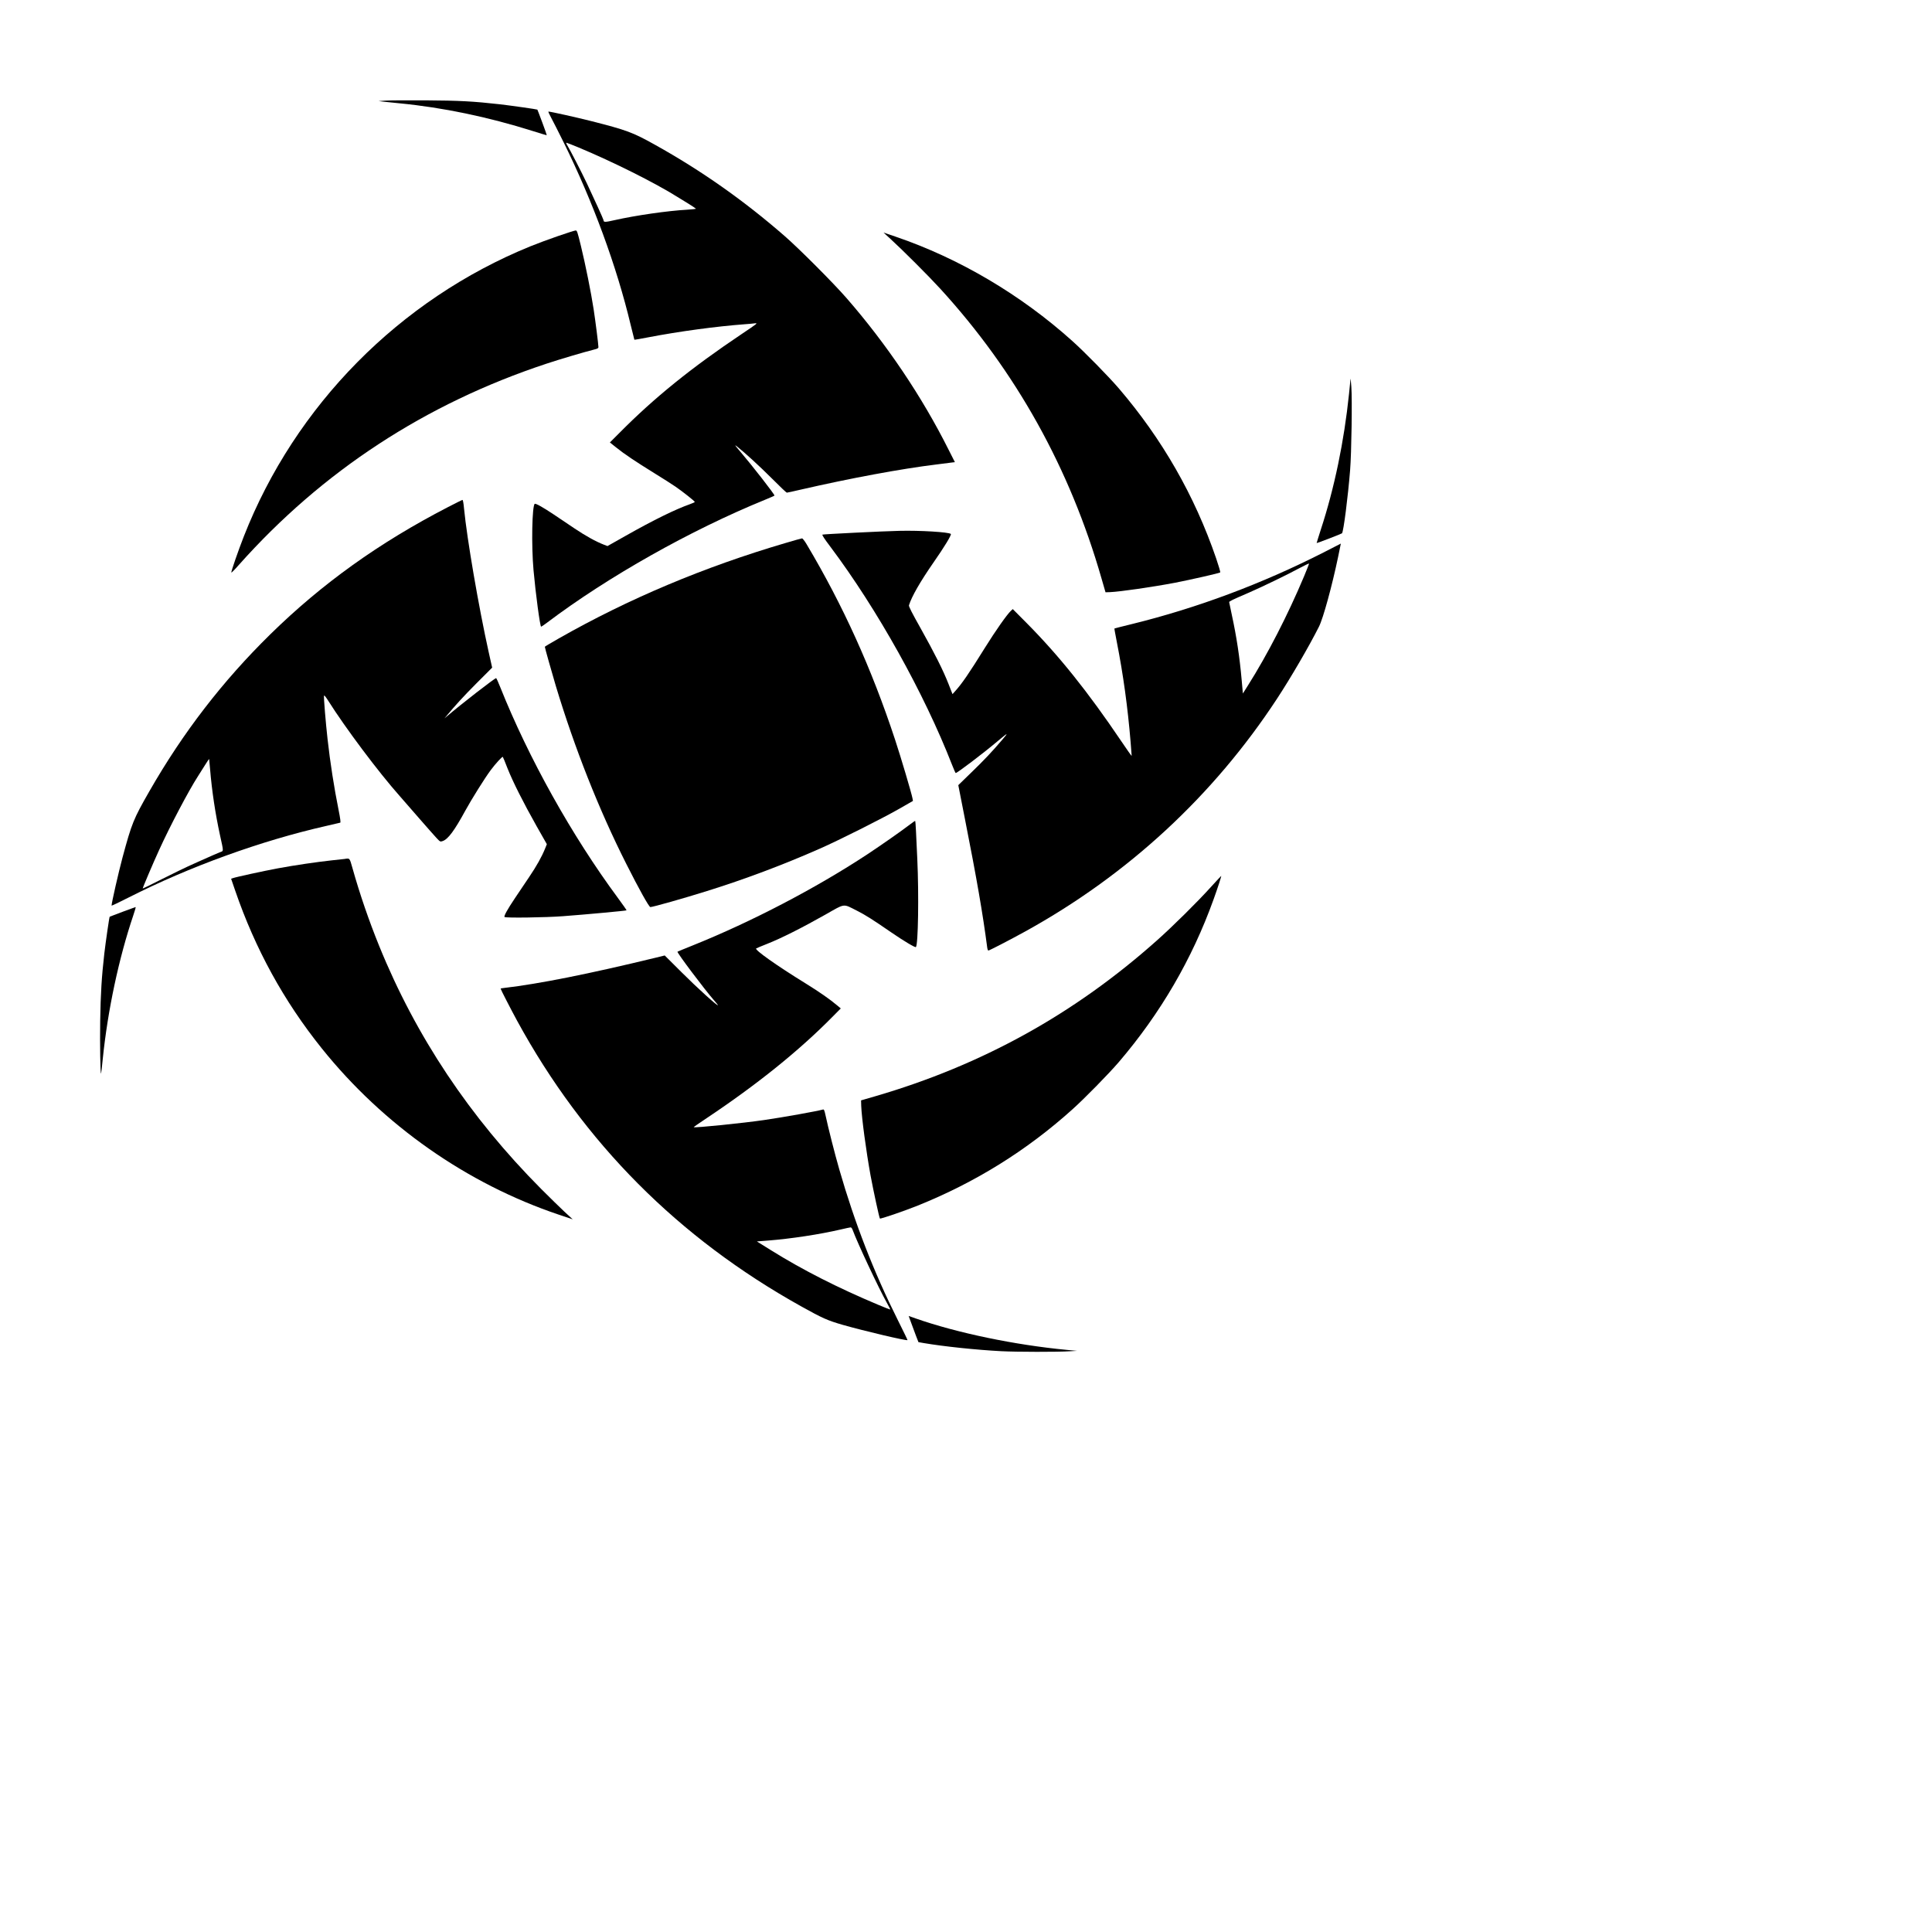
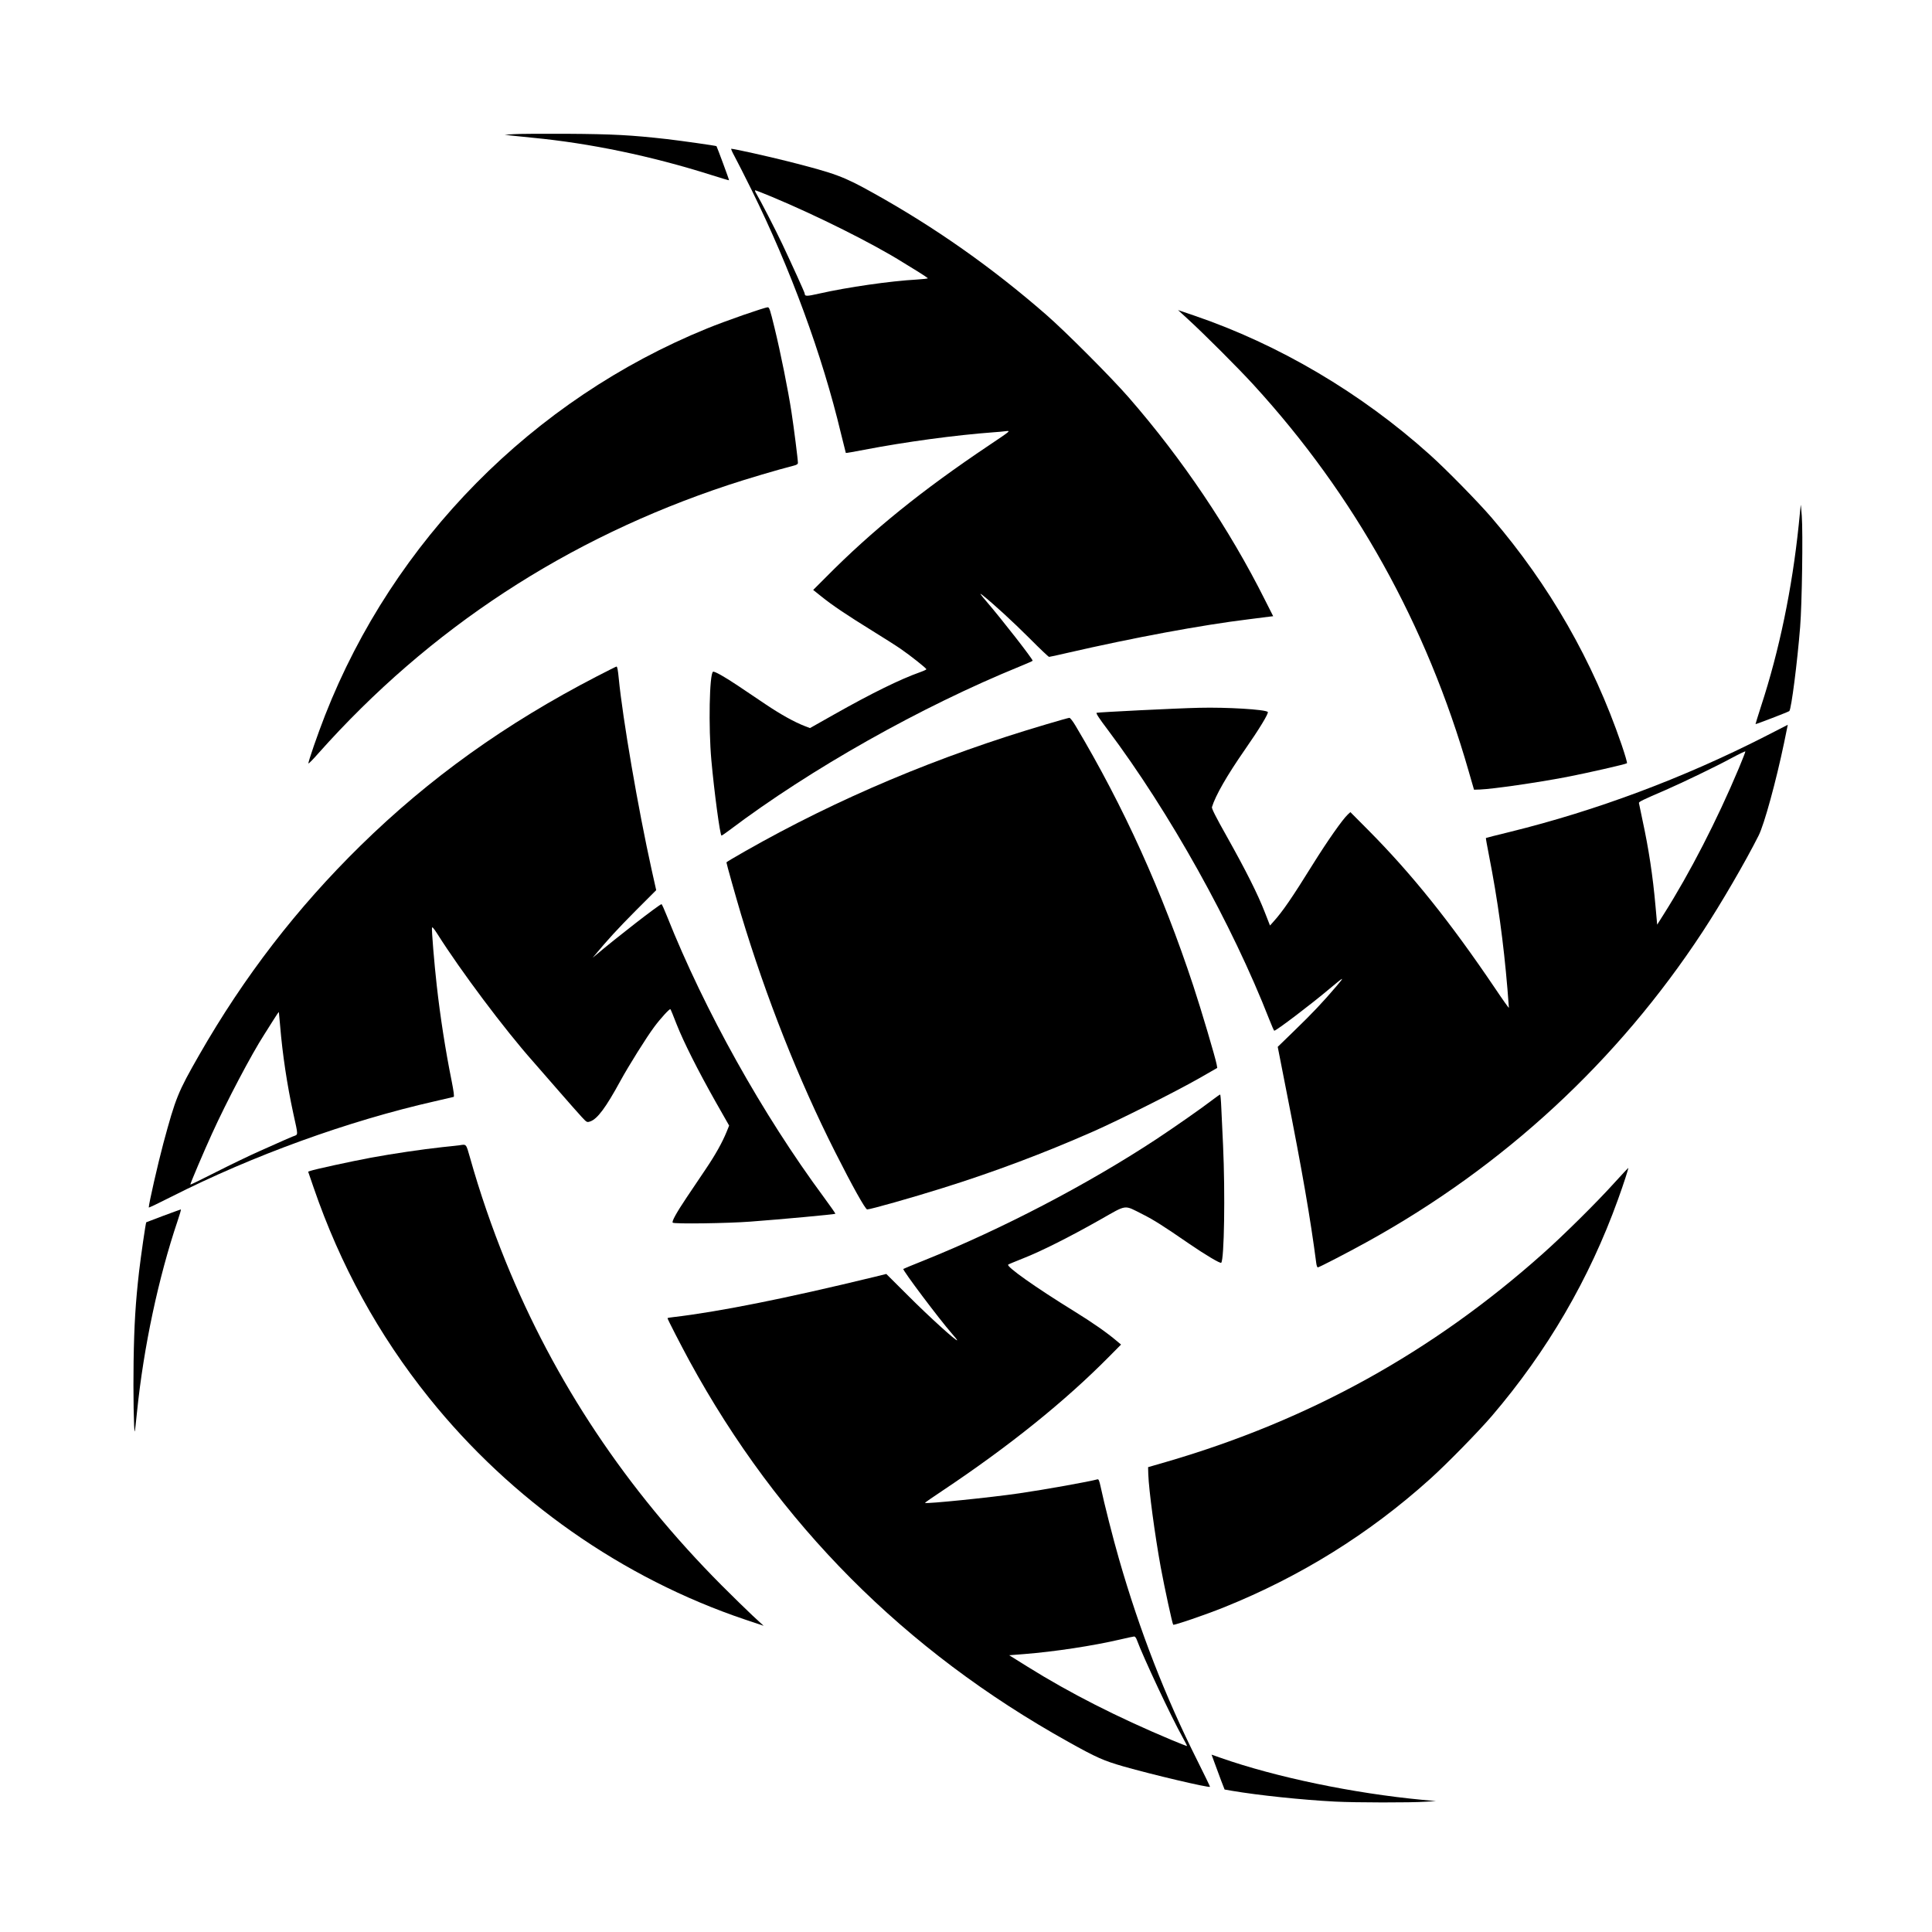
- <svg xmlns="http://www.w3.org/2000/svg" version="1.0" width="2000pt" height="2000pt" preserveAspectRatio="xMidYMid meet">
+ <svg xmlns="http://www.w3.org/2000/svg" version="1.0" width="100%" viewBox="0 0 2000 2000" preserveAspectRatio="xMidYMid meet">
  <g transform="translate(0,2000) scale(0.1,-0.1)" fill="#000000" stroke="none">
    <path d="M5315 18611 l-90 -6 65 -8 c36 -4 137 -14 225 -23 594 -57 1226 -189 1840 -383 104 -33 191 -59 192 -57 3 3 -125 347 -130 353 -6 5 -359 55 -512 73 -374 42 -559 52 -1035 55 -256 1 -505 0 -555 -4z" />
    <path d="M7606 18378 c25 -46 103 -200 174 -343 404 -819 732 -1711 925 -2520 27 -110 50 -202 51 -204 2 -2 88 13 191 33 427 82 944 152 1338 181 44 3 103 8 130 12 49 5 48 4 -180 -149 -691 -463 -1206 -879 -1683 -1361 l-134 -134 84 -67 c112 -91 271 -197 528 -356 118 -73 251 -157 295 -188 98 -67 265 -200 265 -210 0 -4 -30 -18 -67 -31 -203 -72 -497 -216 -883 -434 l-255 -144 -50 19 c-111 43 -248 119 -405 224 -91 61 -221 148 -290 195 -139 93 -245 153 -259 145 -37 -23 -48 -572 -17 -916 29 -323 90 -780 105 -780 4 0 41 25 82 56 840 634 1981 1277 3006 1695 73 30 133 56 133 59 1 18 -311 418 -475 610 -69 80 -80 97 -48 72 113 -89 318 -277 490 -449 105 -106 197 -193 203 -193 6 0 91 18 188 41 687 158 1392 289 1877 348 94 12 189 24 212 27 l43 5 -86 170 c-367 733 -855 1458 -1409 2094 -182 209 -658 686 -856 858 -562 490 -1151 904 -1789 1259 -308 172 -389 202 -885 328 -198 50 -556 130 -585 130 -5 0 11 -37 36 -82z m381 -414 c470 -196 1051 -486 1363 -682 36 -22 107 -66 158 -97 51 -32 94 -61 97 -65 2 -4 -49 -10 -115 -14 -273 -15 -717 -79 -1009 -145 -133 -30 -150 -30 -151 1 0 10 -130 296 -231 510 -75 158 -226 451 -271 526 -11 17 -15 32 -10 32 6 0 82 -30 169 -66z" />
    <path d="M7700 16741 c-124 -43 -295 -106 -380 -141 -1804 -735 -3246 -2196 -3955 -4005 -75 -191 -177 -485 -172 -498 1 -5 48 42 103 105 1152 1294 2574 2225 4246 2778 180 60 517 160 676 200 29 7 42 16 42 28 0 36 -42 365 -66 522 -35 230 -114 622 -176 876 -47 193 -54 214 -72 213 -12 0 -122 -35 -246 -78z" />
    <path d="M12290 16703 c172 -157 530 -515 687 -687 1046 -1143 1791 -2481 2227 -4001 l55 -190 63 2 c139 6 588 71 893 129 217 42 617 133 627 143 5 4 -21 91 -56 194 -296 864 -745 1648 -1344 2347 -141 164 -471 501 -642 654 -711 639 -1562 1141 -2440 1440 l-165 56 95 -87z" />
    <path d="M18641 14772 c0 -7 -10 -101 -21 -209 -68 -655 -201 -1298 -390 -1875 -32 -100 -58 -183 -57 -184 4 -3 342 127 350 135 21 21 83 507 112 871 19 235 30 974 17 1150 -5 69 -10 119 -11 112z" />
    <path d="M6180 12999 c-946 -489 -1734 -1053 -2449 -1754 -659 -647 -1204 -1354 -1669 -2166 -221 -386 -243 -441 -371 -915 -56 -209 -151 -626 -151 -664 0 -4 105 46 233 111 844 428 1833 786 2730 989 100 23 187 43 193 45 8 2 1 56 -22 172 -62 307 -117 659 -153 983 -25 220 -54 572 -49 596 2 13 20 -8 57 -66 240 -380 694 -986 986 -1315 58 -66 184 -210 279 -320 96 -110 198 -226 228 -258 53 -57 54 -57 88 -46 75 26 162 144 312 419 84 154 272 455 351 560 65 88 160 191 167 183 4 -4 33 -75 65 -158 73 -184 216 -469 402 -799 l141 -248 -25 -62 c-46 -113 -117 -240 -219 -391 -55 -82 -143 -213 -195 -290 -106 -158 -157 -250 -145 -262 14 -15 571 -7 806 11 310 23 873 75 878 81 2 2 -52 80 -120 172 -634 857 -1233 1930 -1624 2910 -27 68 -52 123 -56 123 -20 0 -473 -351 -688 -534 l-25 -21 21 25 c131 158 242 279 422 460 l215 215 -47 210 c-140 632 -300 1564 -341 1985 -8 84 -15 120 -23 120 -4 0 -95 -46 -202 -101z m-3280 -3619 c24 -292 72 -611 136 -905 53 -243 53 -217 -3 -239 -26 -11 -70 -29 -98 -42 -27 -12 -138 -61 -245 -109 -107 -47 -313 -147 -457 -220 -145 -74 -263 -131 -263 -128 0 13 145 354 225 528 150 331 411 826 540 1025 23 36 66 104 96 152 30 49 55 85 56 80 1 -4 7 -68 13 -142z" />
    <path d="M12415 12673 c-234 -5 -1051 -46 -1063 -52 -8 -5 27 -59 112 -171 645 -860 1290 -2016 1677 -3007 24 -62 47 -113 50 -113 20 -1 382 274 567 430 160 134 167 137 77 31 -139 -163 -250 -281 -432 -457 l-176 -171 91 -464 c164 -830 247 -1310 308 -1776 3 -24 10 -43 16 -43 13 0 307 152 508 263 1417 782 2596 1872 3475 3211 193 294 443 724 580 996 59 117 181 564 264 961 l38 186 -242 -124 c-843 -429 -1738 -764 -2635 -985 -135 -33 -246 -61 -248 -63 -2 -2 13 -83 32 -181 90 -457 151 -903 191 -1382 8 -101 15 -188 15 -194 0 -7 -64 83 -141 198 -466 690 -864 1187 -1317 1643 l-183 184 -26 -24 c-55 -51 -212 -275 -361 -514 -217 -349 -314 -491 -411 -598 l-34 -38 -54 138 c-74 190 -193 426 -387 773 -119 211 -164 300 -160 315 36 119 156 328 338 590 152 218 252 383 240 395 -26 26 -427 50 -709 43z m5584 -629 c-225 -535 -504 -1078 -774 -1505 l-70 -111 -17 189 c-28 317 -71 598 -135 893 -19 91 -36 171 -37 178 -1 12 39 32 272 132 190 83 529 247 682 330 80 43 146 75 148 71 1 -4 -30 -84 -69 -177z" />
    <path d="M10835 12503 c-1118 -329 -2163 -769 -3122 -1315 -106 -60 -193 -112 -193 -115 0 -13 95 -350 151 -538 259 -859 595 -1710 974 -2460 176 -349 313 -595 332 -595 33 0 469 123 780 221 526 164 1052 362 1558 585 268 118 855 413 1094 549 l192 110 -6 35 c-14 74 -160 567 -242 815 -323 978 -717 1849 -1219 2692 -28 47 -55 82 -64 82 -8 0 -114 -30 -235 -66z" />
    <path d="M12565 8624 c-128 -98 -399 -287 -595 -417 -712 -468 -1594 -929 -2410 -1257 -113 -45 -207 -84 -209 -86 -11 -10 370 -517 501 -667 33 -37 59 -70 57 -72 -10 -10 -288 242 -499 453 l-235 234 -130 -32 c-923 -224 -1607 -360 -2077 -415 -32 -3 -58 -8 -58 -11 0 -10 140 -282 228 -444 919 -1685 2226 -2998 3922 -3942 294 -164 363 -194 570 -254 302 -86 884 -223 896 -211 2 2 -59 126 -134 277 -329 656 -595 1340 -807 2077 -62 214 -155 581 -191 751 -14 65 -21 81 -33 78 -81 -23 -549 -107 -811 -145 -294 -43 -963 -111 -975 -99 -2 2 78 58 178 124 698 466 1274 930 1732 1394 l120 121 -44 37 c-104 88 -250 190 -441 308 -402 248 -707 464 -683 483 4 4 76 33 158 66 185 73 474 218 794 399 284 161 242 155 439 56 117 -59 210 -118 479 -303 169 -116 325 -209 335 -199 31 32 42 716 19 1217 -6 132 -14 304 -18 383 -3 78 -9 142 -12 142 -3 0 -33 -21 -66 -46z m-796 -5601 c63 -173 360 -806 471 -1003 28 -51 50 -93 48 -95 -2 -1 -75 27 -163 64 -560 235 -1048 483 -1484 755 l-194 121 154 12 c316 25 711 85 999 152 69 16 132 30 140 30 10 1 21 -14 29 -36z" />
    <path d="M4755 8144 c-11 -2 -90 -10 -175 -19 -211 -23 -511 -67 -743 -110 -204 -38 -585 -121 -624 -136 l-23 -8 56 -163 c276 -804 671 -1525 1195 -2178 850 -1060 2002 -1868 3273 -2296 l191 -64 -115 106 c-63 59 -207 200 -320 313 -987 992 -1730 2107 -2237 3356 -140 345 -267 713 -368 1073 -41 144 -36 138 -110 126z" />
    <path d="M16719 7763 c-189 -210 -533 -550 -750 -743 -1141 -1017 -2413 -1720 -3884 -2150 l-200 -58 2 -74 c6 -166 68 -627 129 -963 39 -210 120 -585 129 -594 9 -8 331 102 523 179 793 319 1503 760 2132 1326 171 153 501 490 642 654 575 672 1012 1422 1308 2245 57 157 111 325 106 325 -2 0 -63 -66 -137 -147z" />
    <path d="M1690 7414 c-96 -36 -175 -66 -176 -67 -6 -5 -56 -353 -74 -507 -37 -324 -51 -553 -57 -930 -5 -321 2 -738 12 -728 2 2 13 95 24 208 68 665 221 1384 420 1973 22 64 37 117 33 117 -4 -1 -86 -30 -182 -66z" />
    <path d="M12575 1746 c18 -50 48 -131 67 -181 l35 -90 74 -13 c277 -47 724 -94 1069 -112 210 -11 782 -12 945 -1 l100 6 -140 13 c-717 68 -1515 234 -2086 434 l-97 34 33 -90z" />
  </g>
</svg>
